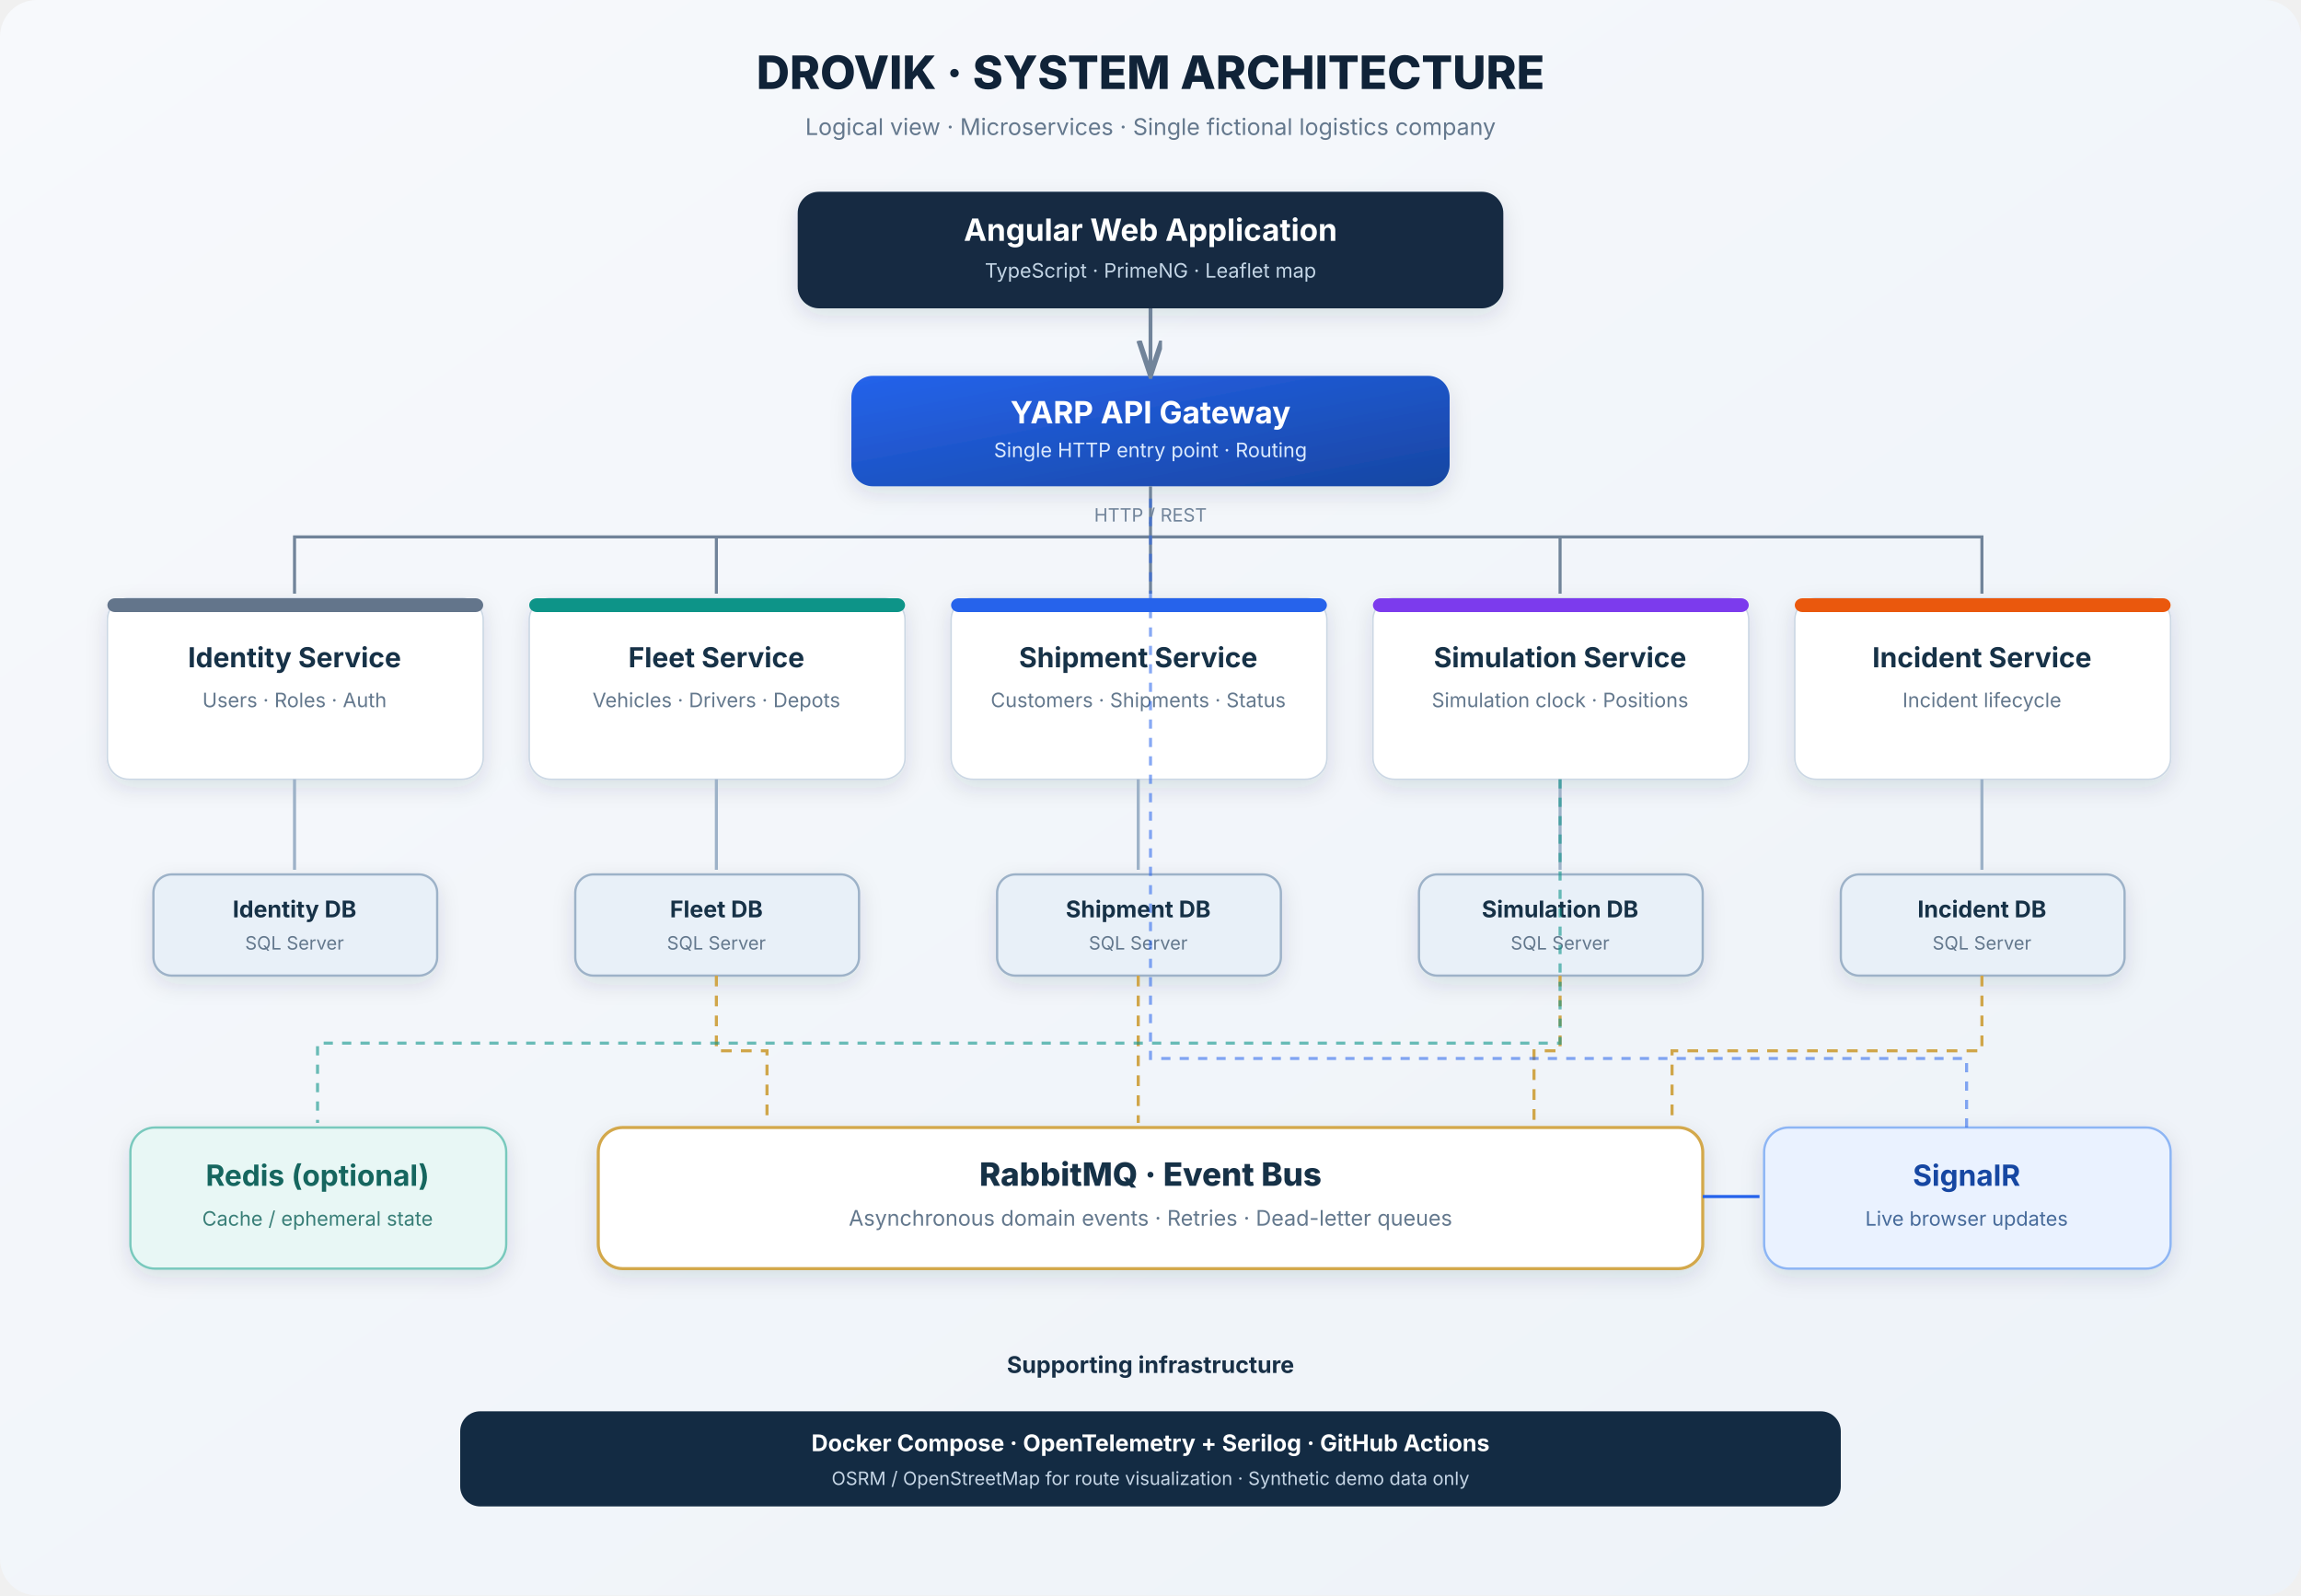
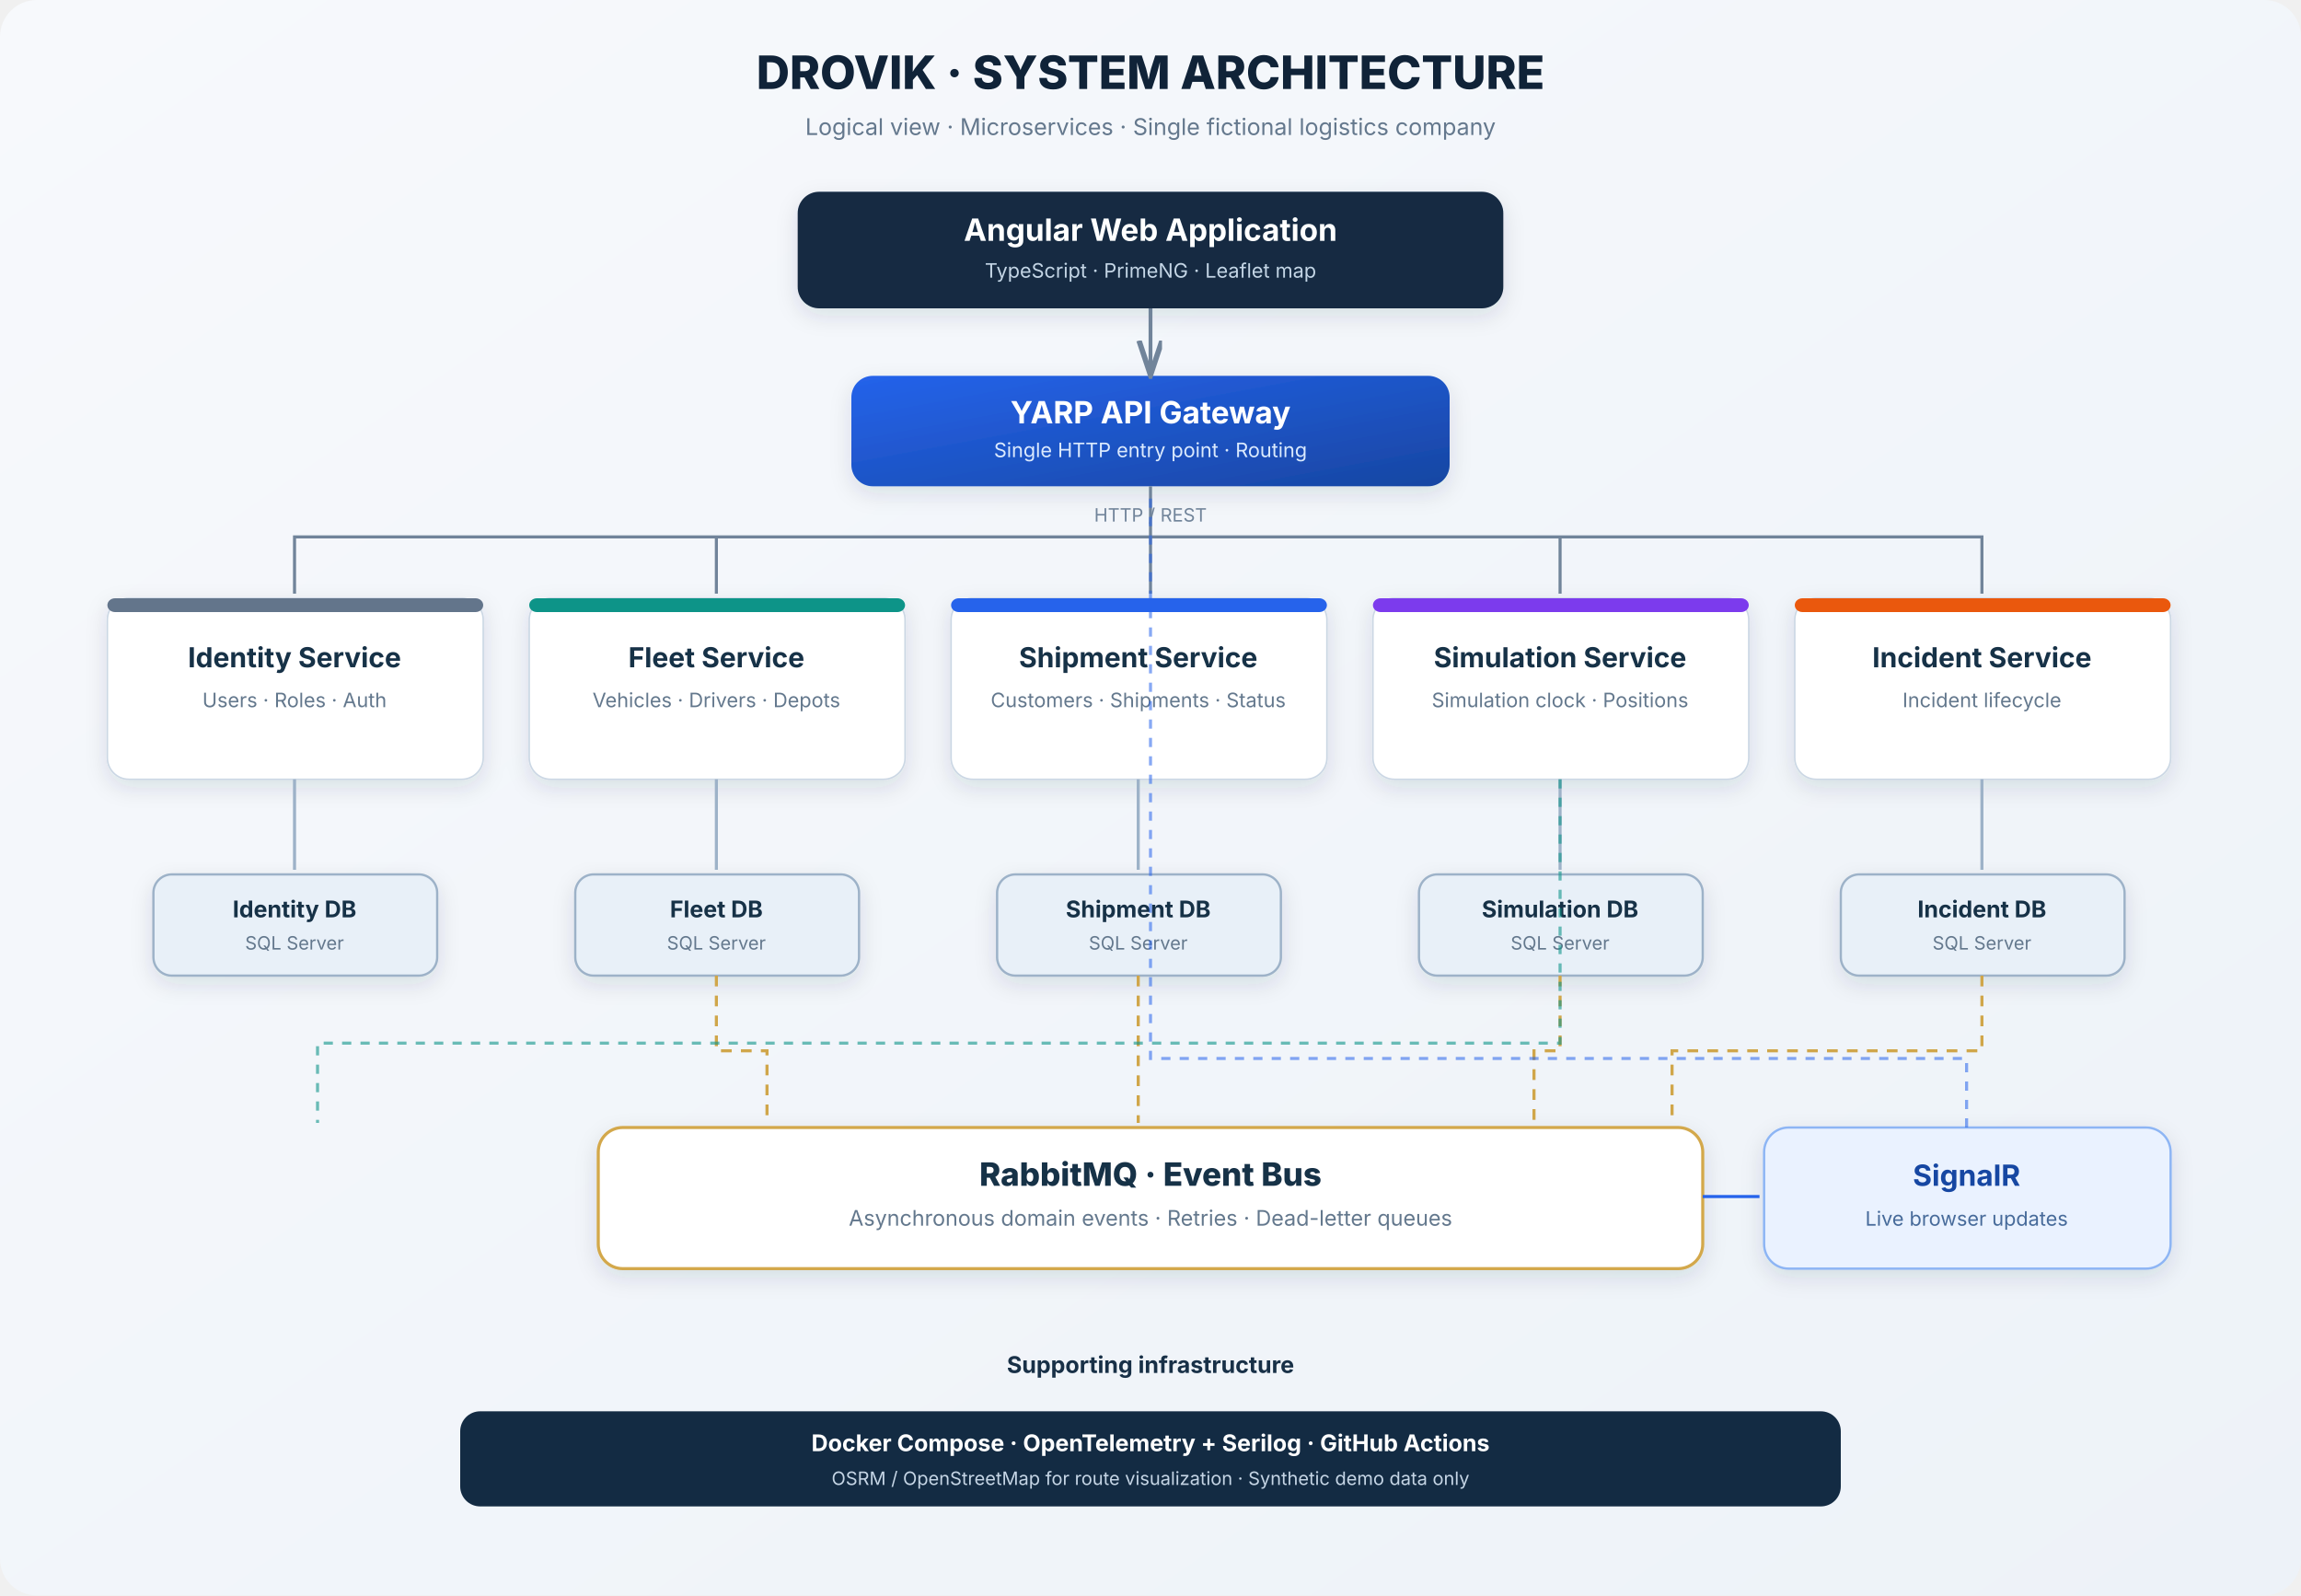
<svg xmlns="http://www.w3.org/2000/svg" width="1500" height="1040" viewBox="0 0 1500 1040">
  <defs>
    <linearGradient id="canvas" x1="0" y1="0" x2="1" y2="1">
      <stop stop-color="#f7f9fc" />
      <stop offset="1" stop-color="#edf2f8" />
    </linearGradient>
    <linearGradient id="blue" x1="0" y1="0" x2="1" y2="1">
      <stop stop-color="#2563eb" />
      <stop offset="1" stop-color="#1746a2" />
    </linearGradient>
    <filter id="shadow" x="-20%" y="-20%" width="140%" height="150%">
      <feDropShadow dx="0" dy="5" stdDeviation="7" flood-color="#152b45" flood-opacity=".12" />
    </filter>
    <marker id="arrow" markerWidth="10" markerHeight="10" refX="8" refY="3" orient="auto">
      <path d="M0 0L9 3L0 6" fill="none" stroke="#71849a" stroke-width="1.4" />
    </marker>
    <marker id="arrowBlue" markerWidth="10" markerHeight="10" refX="8" refY="3" orient="auto">
      <path d="M0 0L9 3L0 6" fill="none" stroke="#2563eb" stroke-width="1.4" />
    </marker>
  </defs>
  <rect width="1500" height="1040" rx="24" fill="url(#canvas)" />
  <text x="750" y="58" text-anchor="middle" font-family="Inter,Arial" font-size="30" font-weight="800" fill="#102338">DROVIK · SYSTEM ARCHITECTURE</text>
  <text x="750" y="88" text-anchor="middle" font-family="Inter,Arial" font-size="15" fill="#64788d">Logical view · Microservices · Single fictional logistics company</text>
  <g filter="url(#shadow)" font-family="Inter,Arial">
    <rect x="520" y="125" width="460" height="76" rx="14" fill="#132b43" />
    <text x="750" y="157" text-anchor="middle" fill="#fff" font-size="20" font-weight="700">Angular Web Application</text>
    <text x="750" y="181" text-anchor="middle" fill="#c5d5e5" font-size="13">TypeScript · PrimeNG · Leaflet map</text>
    <rect x="555" y="245" width="390" height="72" rx="14" fill="url(#blue)" />
    <text x="750" y="276" text-anchor="middle" fill="#fff" font-size="20" font-weight="700">YARP API Gateway</text>
    <text x="750" y="298" text-anchor="middle" fill="#dbeafe" font-size="13">Single HTTP entry point · Routing</text>
  </g>
  <path d="M750 201V242" stroke="#71849a" stroke-width="2.5" marker-end="url(#arrow)" />
  <g font-family="Inter,Arial" filter="url(#shadow)">
    <g>
      <rect x="70" y="390" width="245" height="118" rx="14" fill="#fff" stroke="#cbd7e4" />
      <rect x="70" y="390" width="245" height="9" rx="5" fill="#64748b" />
      <text x="192" y="435" text-anchor="middle" font-size="18" font-weight="700" fill="#183047">Identity Service</text>
      <text x="192" y="461" text-anchor="middle" font-size="13" fill="#64788d">Users · Roles · Auth</text>
    </g>
    <g>
      <rect x="345" y="390" width="245" height="118" rx="14" fill="#fff" stroke="#cbd7e4" />
      <rect x="345" y="390" width="245" height="9" rx="5" fill="#0d9488" />
      <text x="467" y="435" text-anchor="middle" font-size="18" font-weight="700" fill="#183047">Fleet Service</text>
      <text x="467" y="461" text-anchor="middle" font-size="13" fill="#64788d">Vehicles · Drivers · Depots</text>
    </g>
    <g>
      <rect x="620" y="390" width="245" height="118" rx="14" fill="#fff" stroke="#cbd7e4" />
      <rect x="620" y="390" width="245" height="9" rx="5" fill="#2563eb" />
      <text x="742" y="435" text-anchor="middle" font-size="18" font-weight="700" fill="#183047">Shipment Service</text>
      <text x="742" y="461" text-anchor="middle" font-size="13" fill="#64788d">Customers · Shipments · Status</text>
    </g>
    <g>
      <rect x="895" y="390" width="245" height="118" rx="14" fill="#fff" stroke="#cbd7e4" />
      <rect x="895" y="390" width="245" height="9" rx="5" fill="#7c3aed" />
      <text x="1017" y="435" text-anchor="middle" font-size="18" font-weight="700" fill="#183047">Simulation Service</text>
      <text x="1017" y="461" text-anchor="middle" font-size="13" fill="#64788d">Simulation clock · Positions</text>
    </g>
    <g>
      <rect x="1170" y="390" width="245" height="118" rx="14" fill="#fff" stroke="#cbd7e4" />
      <rect x="1170" y="390" width="245" height="9" rx="5" fill="#ea580c" />
      <text x="1292" y="435" text-anchor="middle" font-size="18" font-weight="700" fill="#183047">Incident Service</text>
      <text x="1292" y="461" text-anchor="middle" font-size="13" fill="#64788d">Incident lifecycle</text>
    </g>
  </g>
  <g stroke="#71849a" stroke-width="2" fill="none">
    <path d="M750 317V350H192V387M750 350H467V387M750 350V387M750 350H1017V387M750 350H1292V387" />
  </g>
  <g font-family="Inter,Arial" font-size="12" fill="#71849a">
    <text x="750" y="340" text-anchor="middle">HTTP / REST</text>
  </g>
  <g font-family="Inter,Arial" filter="url(#shadow)">
    <g fill="#e8f0f8" stroke="#9db2c8" stroke-width="1.5">
      <rect x="100" y="570" width="185" height="66" rx="12" />
      <rect x="375" y="570" width="185" height="66" rx="12" />
      <rect x="650" y="570" width="185" height="66" rx="12" />
      <rect x="925" y="570" width="185" height="66" rx="12" />
      <rect x="1200" y="570" width="185" height="66" rx="12" />
    </g>
    <g fill="#183047" font-size="15" font-weight="700" text-anchor="middle">
      <text x="192" y="598">Identity DB</text>
      <text x="467" y="598">Fleet DB</text>
      <text x="742" y="598">Shipment DB</text>
      <text x="1017" y="598">Simulation DB</text>
      <text x="1292" y="598">Incident DB</text>
    </g>
    <g fill="#64788d" font-size="12" text-anchor="middle">
      <text x="192" y="619">SQL Server</text>
      <text x="467" y="619">SQL Server</text>
      <text x="742" y="619">SQL Server</text>
      <text x="1017" y="619">SQL Server</text>
      <text x="1292" y="619">SQL Server</text>
    </g>
  </g>
  <g stroke="#9db2c8" stroke-width="2" fill="none">
    <path d="M192 508V567M467 508V567M742 508V567M1017 508V567M1292 508V567" />
  </g>
  <g filter="url(#shadow)" font-family="Inter,Arial">
    <rect x="390" y="735" width="720" height="92" rx="16" fill="#fff" stroke="#d3a84b" stroke-width="2" />
    <text x="750" y="773" text-anchor="middle" font-size="21" font-weight="800" fill="#183047">RabbitMQ · Event Bus</text>
    <text x="750" y="799" text-anchor="middle" font-size="14" fill="#64788d">Asynchronous domain events · Retries · Dead-letter queues</text>
    <rect x="1150" y="735" width="265" height="92" rx="16" fill="#eaf2ff" stroke="#8db5f4" stroke-width="1.5" />
    <text x="1282" y="773" text-anchor="middle" font-size="19" font-weight="700" fill="#1746a2">SignalR</text>
    <text x="1282" y="799" text-anchor="middle" font-size="13" fill="#476b9a">Live browser updates</text>
-     <rect x="85" y="735" width="245" height="92" rx="16" fill="#e8f7f5" stroke="#79c9bd" stroke-width="1.5" />
-     <text x="207" y="773" text-anchor="middle" font-size="19" font-weight="700" fill="#12665e">Redis (optional)</text>
-     <text x="207" y="799" text-anchor="middle" font-size="13" fill="#397e77">Cache / ephemeral state</text>
  </g>
  <g stroke="#d0a64a" stroke-width="2" fill="none" stroke-dasharray="7 6">
    <path d="M467 636V685H500V732M742 636V732M1017 636V685H1000V732M1292 636V685H1090V732" />
  </g>
  <g stroke="#2563eb" stroke-width="2" fill="none">
    <path d="M1110 780H1147" />
    <path d="M1282 735V680H750V320" stroke-dasharray="5 6" opacity=".0" />
  </g>
  <path d="M1282 735V690H750V320" stroke="#2563eb" stroke-width="2" stroke-dasharray="6 6" fill="none" opacity=".55" />
  <path d="M1017 508V680H207V732" stroke="#0d9488" stroke-width="2" stroke-dasharray="6 6" fill="none" opacity=".6" />
  <g font-family="Inter,Arial">
    <text x="750" y="895" text-anchor="middle" font-size="15" font-weight="700" fill="#183047">Supporting infrastructure</text>
    <rect x="300" y="920" width="900" height="62" rx="13" fill="#132b43" />
    <text x="750" y="946" text-anchor="middle" fill="#fff" font-size="15" font-weight="700">Docker Compose · OpenTelemetry + Serilog · GitHub Actions</text>
    <text x="750" y="968" text-anchor="middle" fill="#c5d5e5" font-size="12">OSRM / OpenStreetMap for route visualization · Synthetic demo data only</text>
  </g>
</svg>
